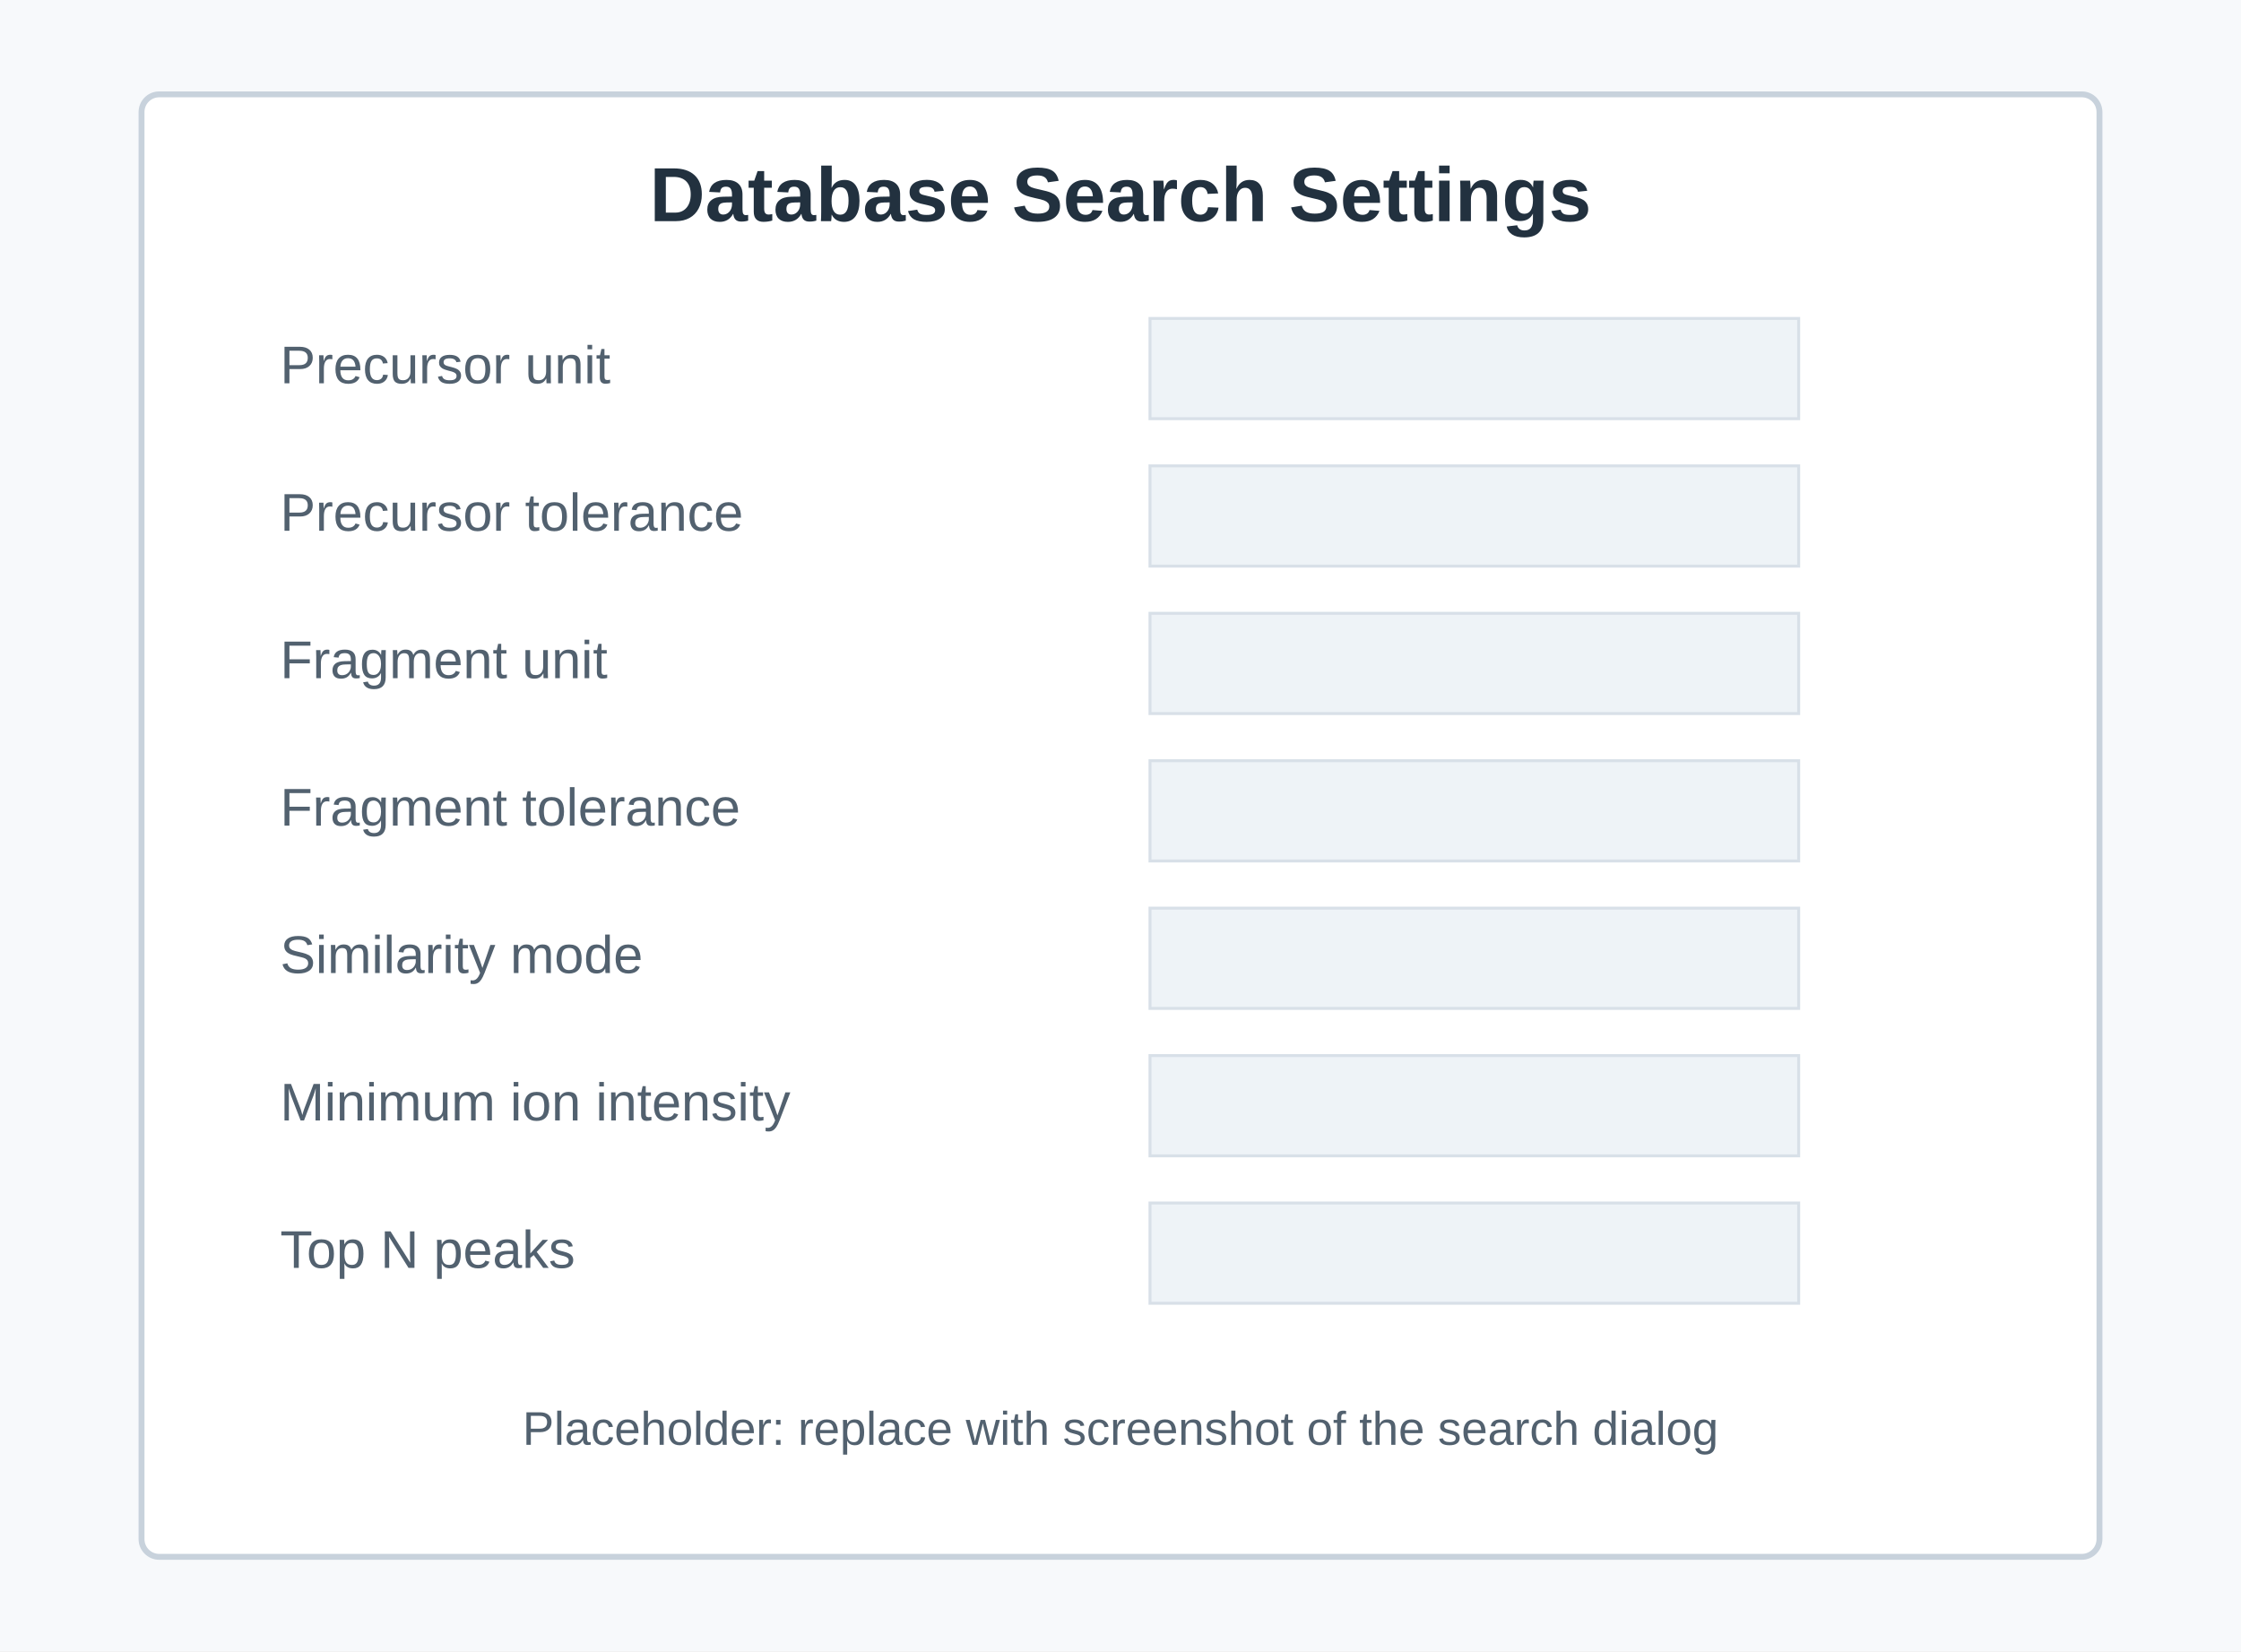
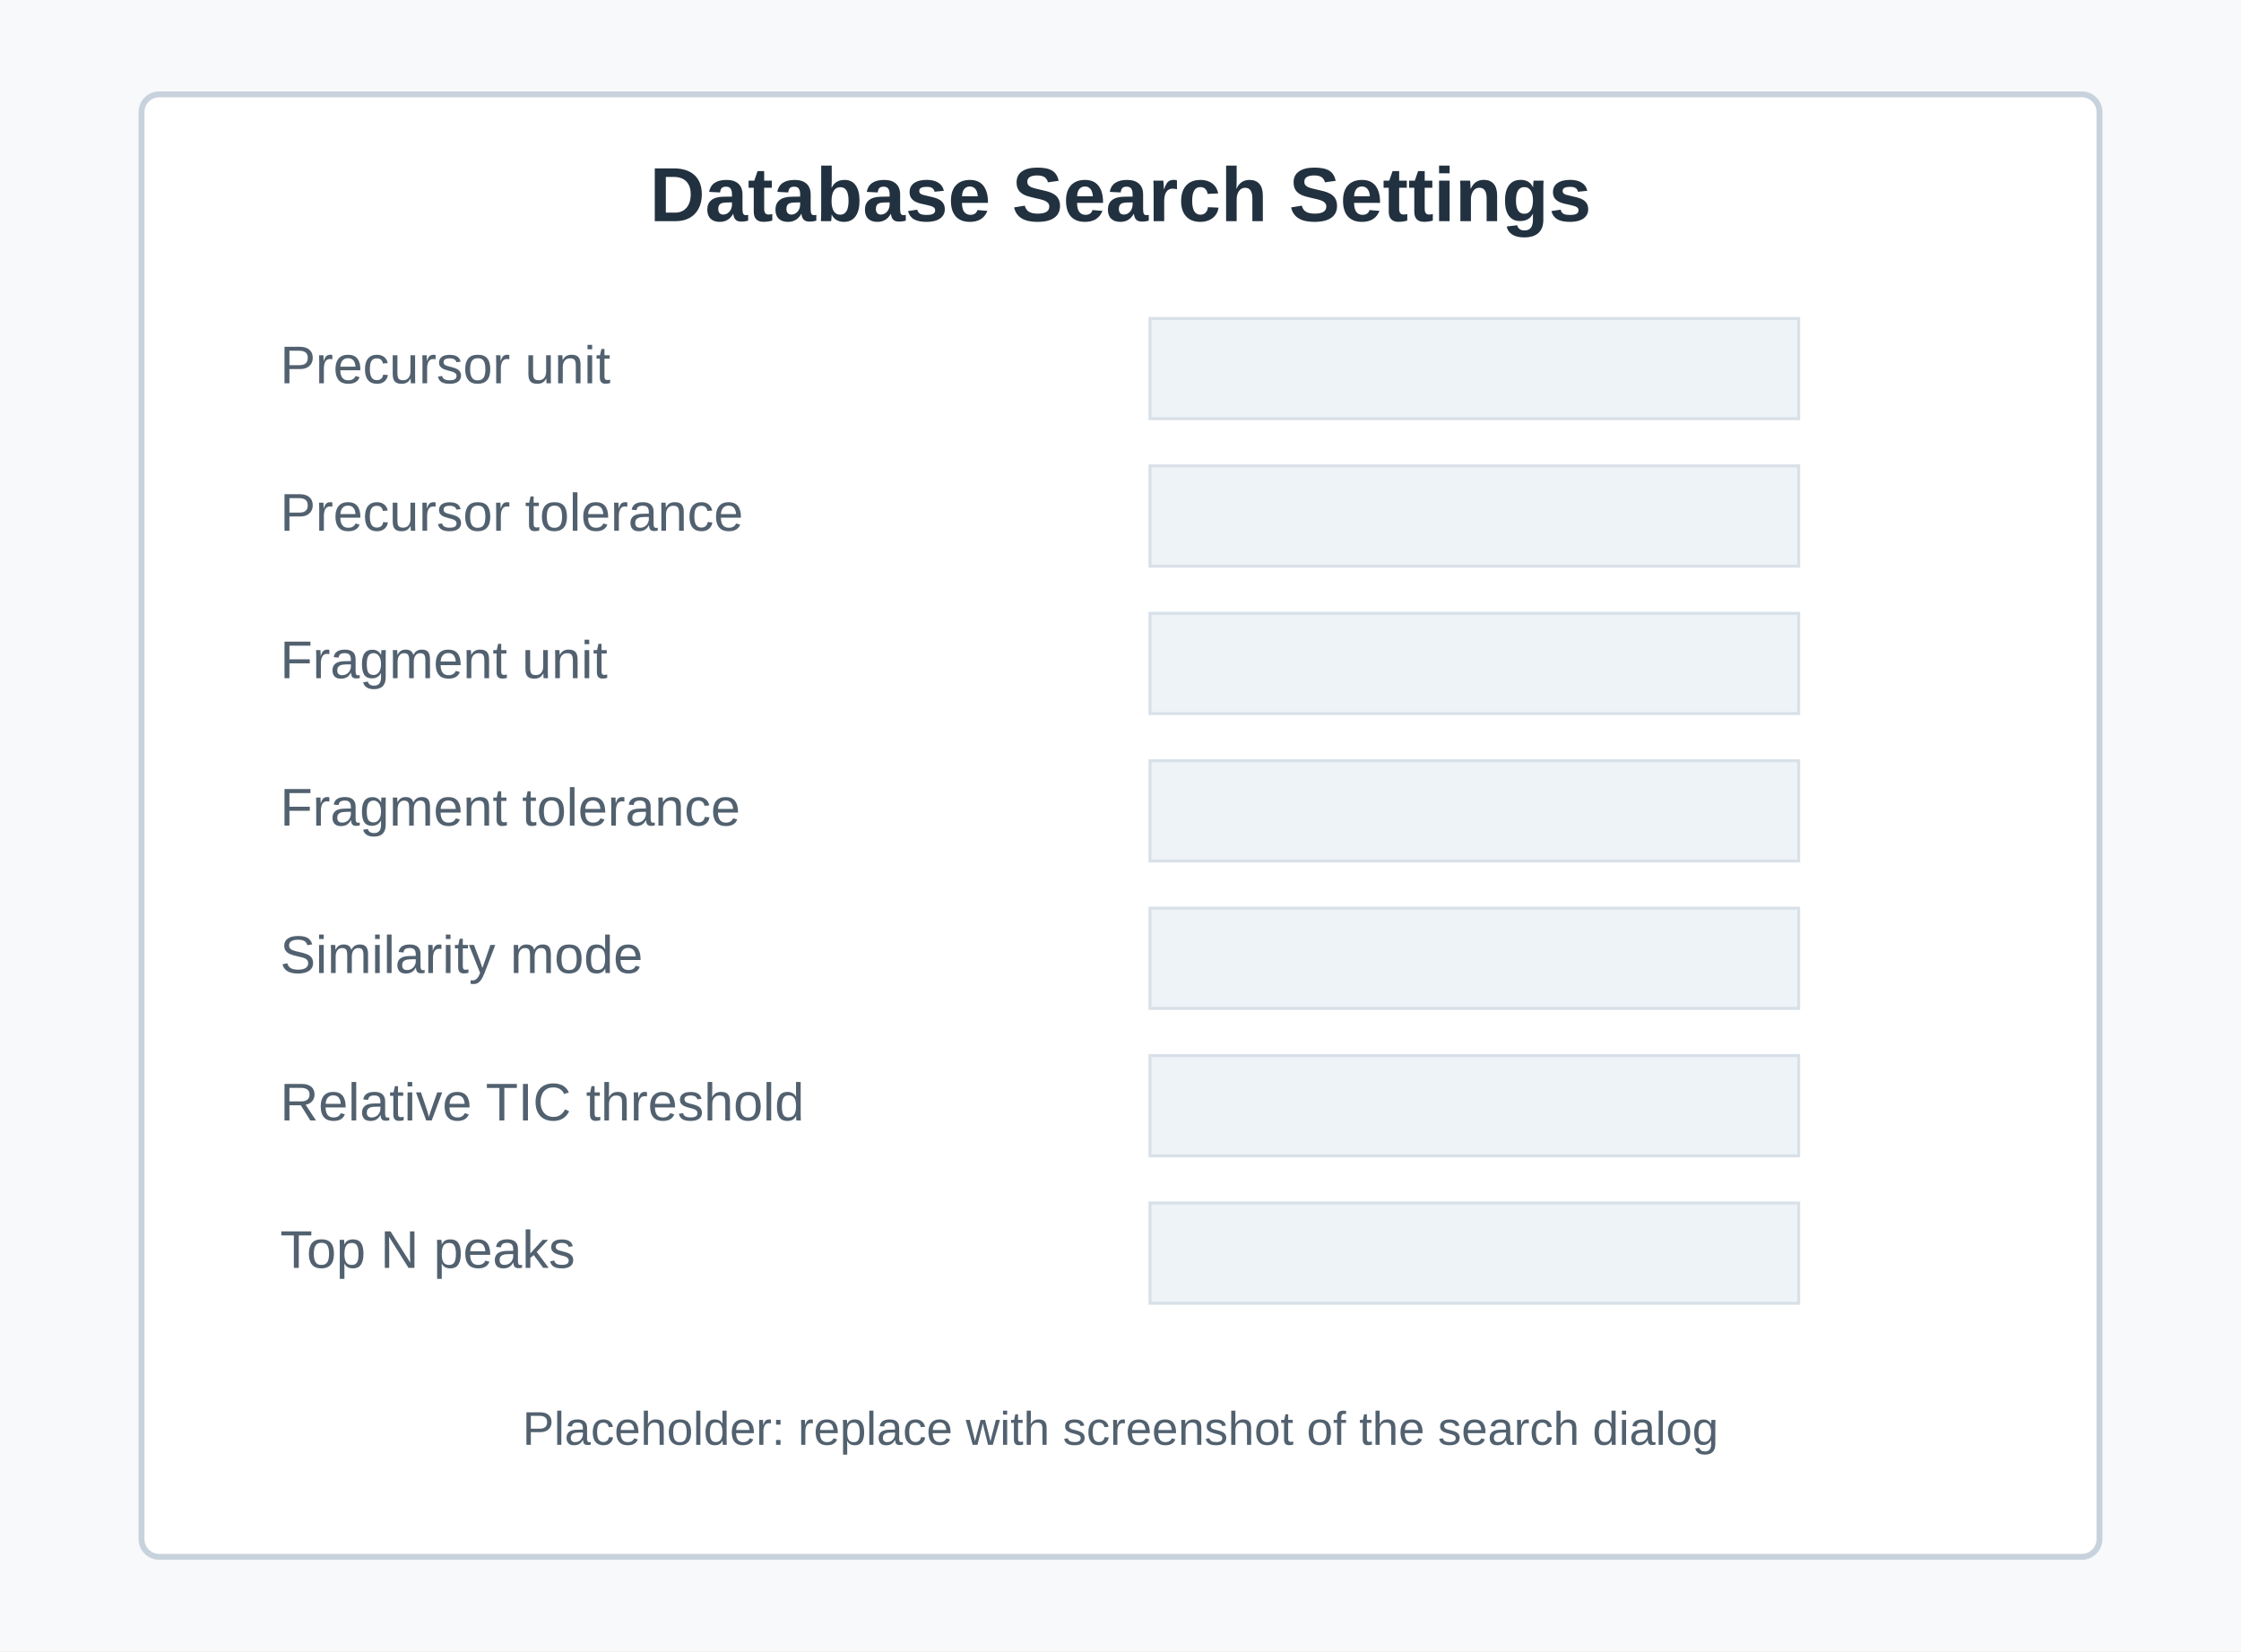
<svg xmlns="http://www.w3.org/2000/svg" width="760" height="560" viewBox="0 0 760 560" role="img" aria-label="MS/MS database search dialog image placeholder">
  <rect width="760" height="560" fill="#f7f9fb" />
  <rect x="48" y="32" width="664" height="496" rx="6" fill="#ffffff" stroke="#c8d2dc" stroke-width="2" />
  <text x="380" y="75" text-anchor="middle" font-family="Arial, sans-serif" font-size="26" font-weight="700" fill="#22313f">Database Search Settings</text>
  <g font-family="Arial, sans-serif" font-size="18" fill="#52616f">
    <text x="95" y="130">Precursor unit</text>
    <text x="95" y="180">Precursor tolerance</text>
    <text x="95" y="230">Fragment unit</text>
    <text x="95" y="280">Fragment tolerance</text>
    <text x="95" y="330">Similarity mode</text>
-     <text x="95" y="380">Minimum ion intensity</text>
+     <text x="95" y="380">Relative TIC threshold</text>
    <text x="95" y="430">Top N peaks</text>
  </g>
  <g fill="#eef3f7" stroke="#d8e0e8">
    <rect x="390" y="108" width="220" height="34" />
    <rect x="390" y="158" width="220" height="34" />
    <rect x="390" y="208" width="220" height="34" />
    <rect x="390" y="258" width="220" height="34" />
    <rect x="390" y="308" width="220" height="34" />
    <rect x="390" y="358" width="220" height="34" />
    <rect x="390" y="408" width="220" height="34" />
  </g>
  <text x="380" y="490" text-anchor="middle" font-family="Arial, sans-serif" font-size="16" fill="#52616f">Placeholder: replace with screenshot of the search dialog</text>
</svg>
